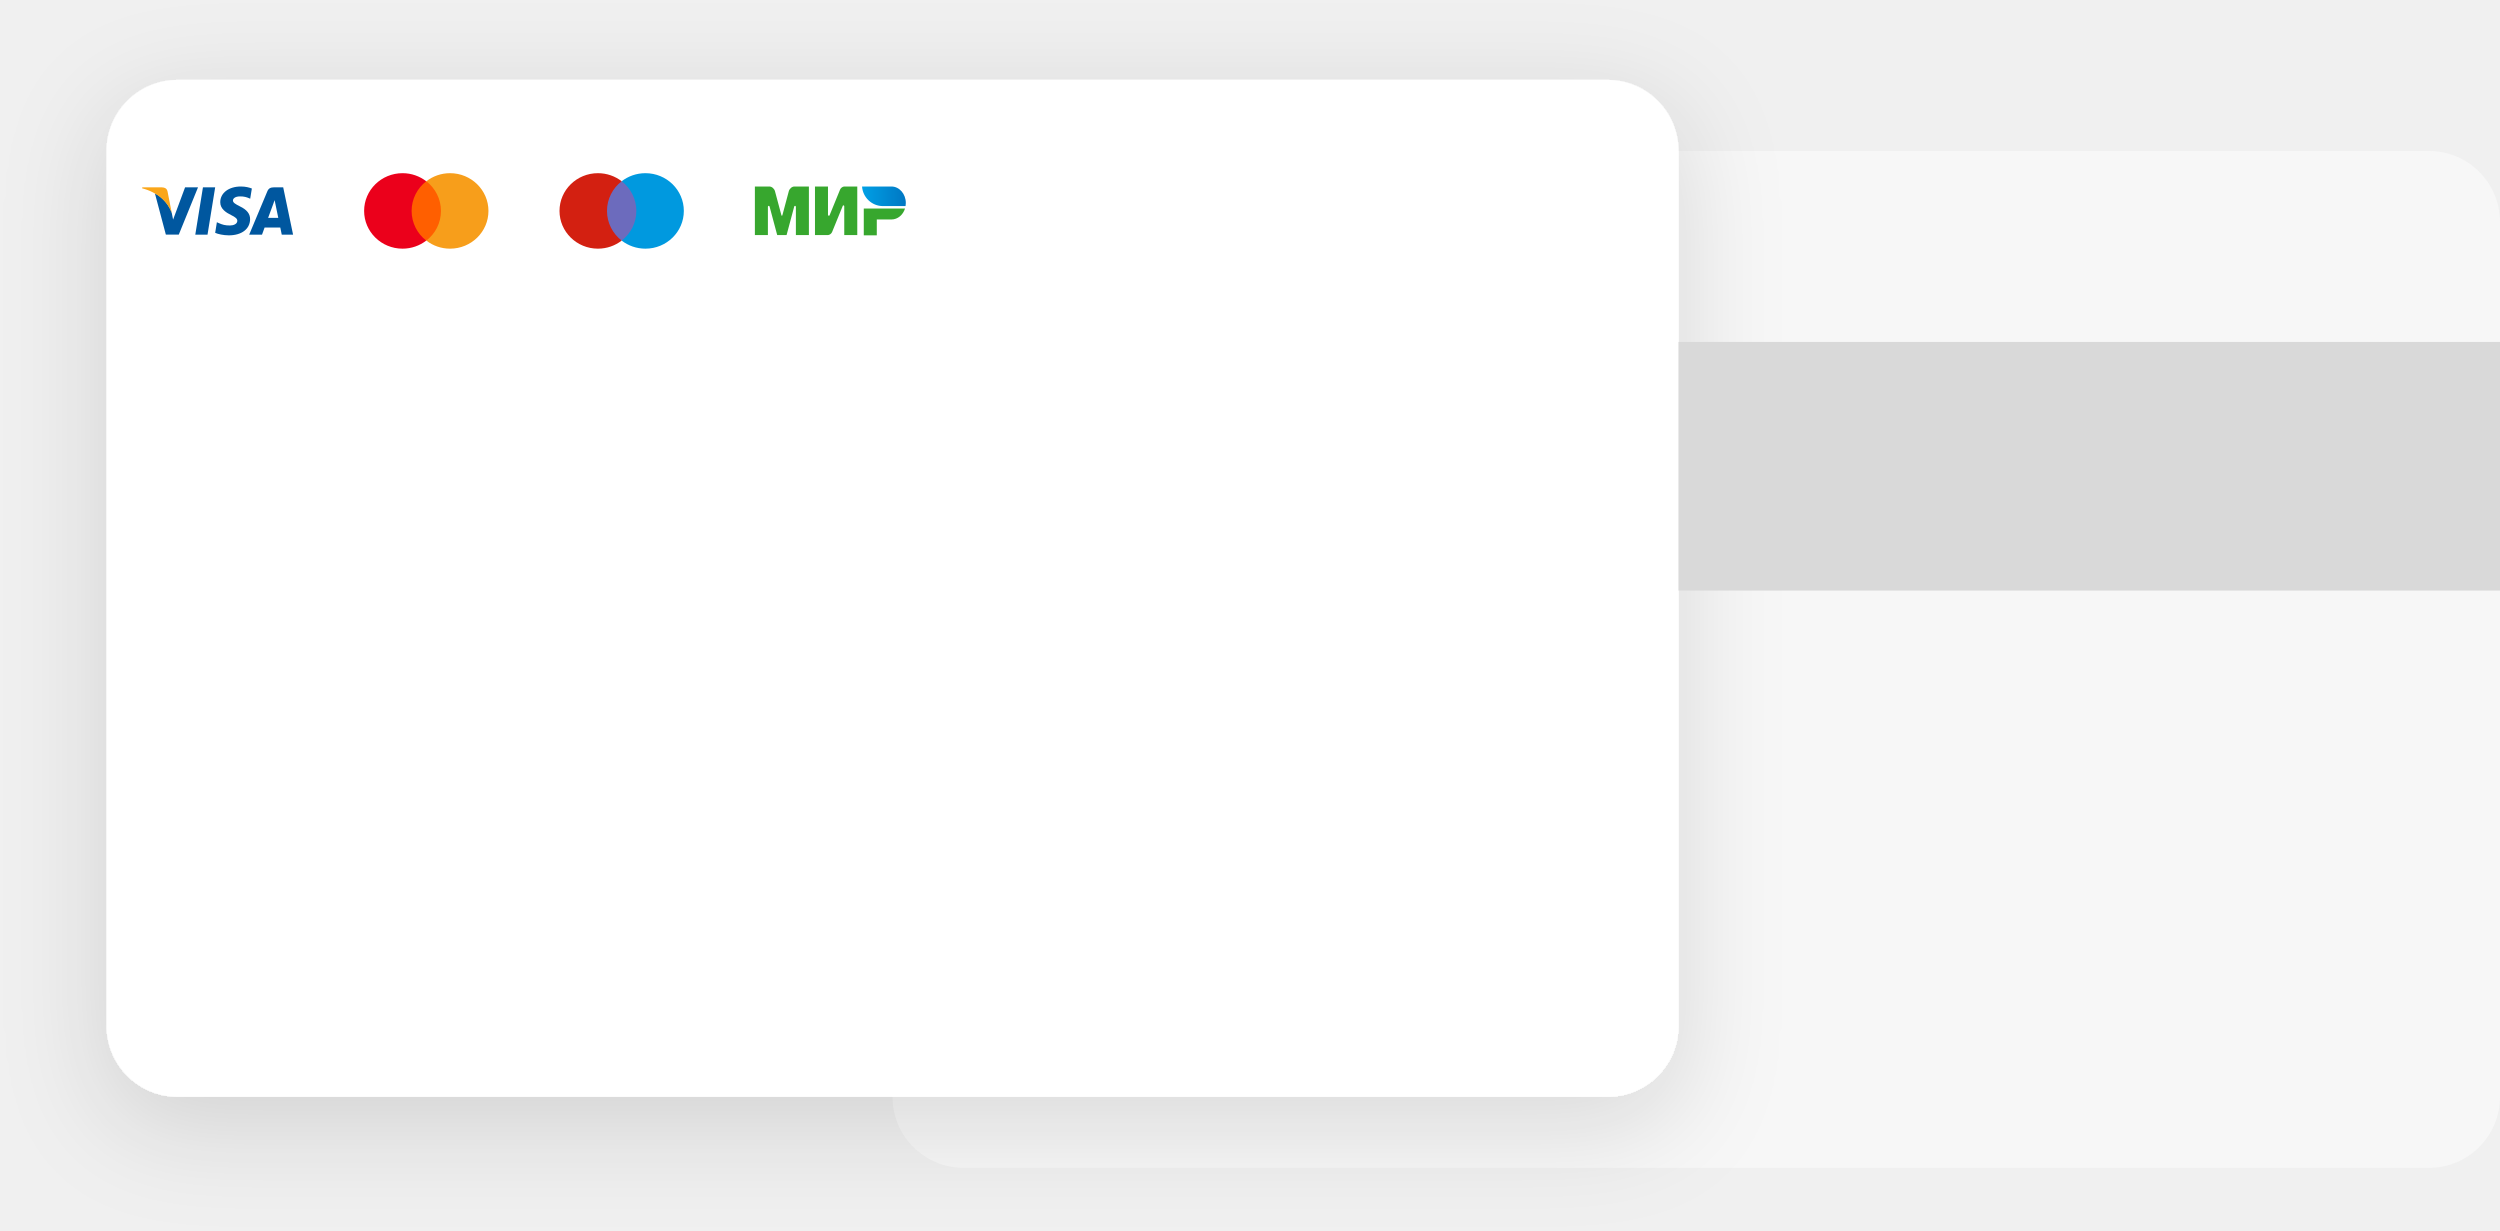
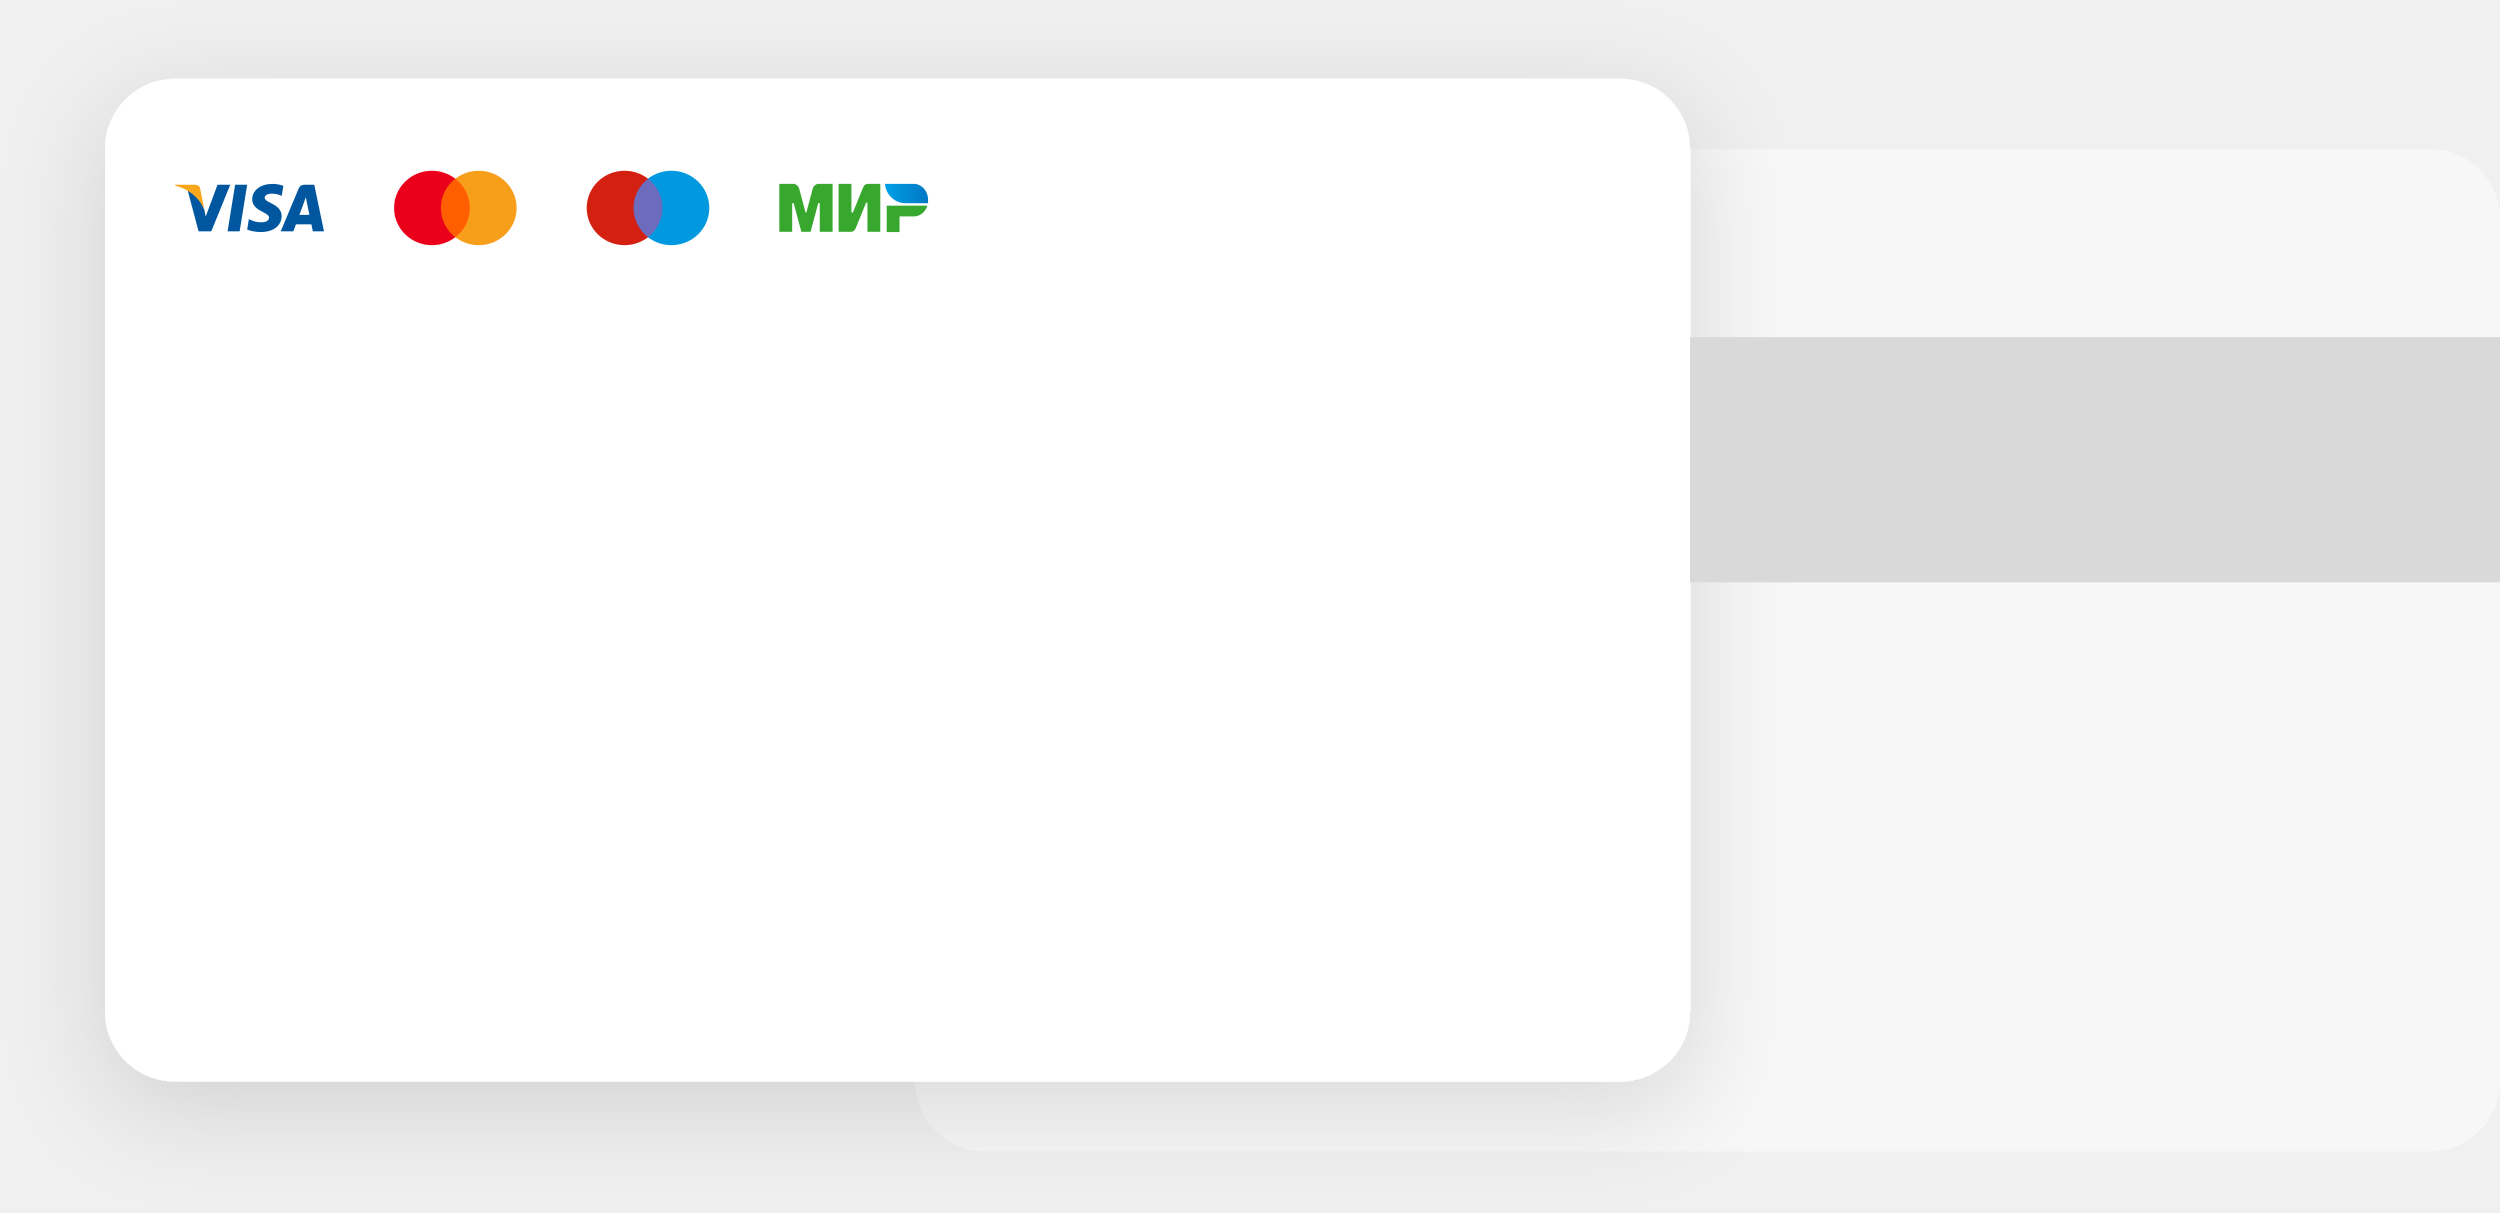
- <svg xmlns="http://www.w3.org/2000/svg" width="563" height="277" viewBox="0 0 563 277" fill="none">
-   <rect x="201" y="34" width="362" height="229" rx="16" fill="#F7F7F7" />
-   <g filter="url(#filter0_d_1774_9020)">
-     <rect x="24" y="18" width="354" height="229" rx="16" fill="white" />
+ <svg xmlns="http://www.w3.org/2000/svg" width="571" height="277" viewBox="0 0 571 277" fill="none">
+   <rect x="209" y="34" width="362" height="229" rx="16" fill="#F7F7F7" />
+   <g filter="url(#filter0_d_2568_12878)">
+     <rect x="24" y="18" width="362" height="229" rx="16" fill="white" />
  </g>
-   <g clip-path="url(#clip0_1774_9020)">
-     <path d="M46.733 52.842H43.979L45.702 42.193H48.456L46.733 52.842Z" fill="#00579F" />
-     <path d="M56.718 42.453C56.174 42.238 55.313 42 54.247 42C51.527 42 49.612 43.45 49.6 45.523C49.578 47.052 50.971 47.902 52.014 48.412C53.08 48.933 53.442 49.273 53.442 49.737C53.431 50.451 52.581 50.779 51.788 50.779C50.688 50.779 50.099 50.61 49.204 50.213L48.841 50.043L48.456 52.433C49.102 52.727 50.292 52.989 51.527 53C54.417 53 56.299 51.572 56.321 49.364C56.332 48.151 55.596 47.222 54.009 46.464C53.046 45.976 52.456 45.648 52.456 45.149C52.467 44.696 52.955 44.232 54.042 44.232C54.938 44.209 55.596 44.424 56.094 44.64L56.343 44.753L56.718 42.453Z" fill="#00579F" />
-     <path d="M60.378 49.069C60.605 48.458 61.478 46.09 61.478 46.09C61.467 46.113 61.704 45.467 61.84 45.071L62.033 45.988C62.033 45.988 62.554 48.537 62.668 49.069C62.237 49.069 60.922 49.069 60.378 49.069ZM63.778 42.193H61.648C60.991 42.193 60.492 42.386 60.208 43.077L56.117 52.842H59.007C59.007 52.842 59.483 51.527 59.585 51.244C59.902 51.244 62.714 51.244 63.121 51.244C63.2 51.618 63.45 52.842 63.45 52.842H66L63.778 42.193Z" fill="#00579F" />
-     <path d="M41.678 42.193L38.981 49.455L38.686 47.982C38.188 46.283 36.624 44.436 34.878 43.518L37.349 52.83H40.262L44.591 42.193H41.678Z" fill="#00579F" />
-     <path d="M36.477 42.193H32.045L32 42.408C35.457 43.292 37.746 45.422 38.687 47.982L37.723 43.088C37.565 42.408 37.077 42.216 36.477 42.193Z" fill="#FAA61A" />
+   <g clip-path="url(#clip0_2568_12878)">
+     <path d="M54.733 52.842H51.979L53.702 42.193H56.456L54.733 52.842Z" fill="#00579F" />
+     <path d="M64.718 42.453C64.174 42.238 63.313 42 62.247 42C59.527 42 57.612 43.45 57.6 45.523C57.578 47.052 58.971 47.902 60.014 48.412C61.08 48.933 61.442 49.273 61.442 49.737C61.431 50.451 60.581 50.779 59.788 50.779C58.688 50.779 58.099 50.61 57.204 50.213L56.841 50.043L56.456 52.433C57.102 52.727 58.292 52.989 59.527 53C62.417 53 64.299 51.572 64.321 49.364C64.332 48.151 63.596 47.222 62.009 46.464C61.046 45.976 60.456 45.648 60.456 45.149C60.467 44.696 60.955 44.232 62.042 44.232C62.938 44.209 63.596 44.424 64.094 44.64L64.343 44.753L64.718 42.453V42.453Z" fill="#00579F" />
+     <path d="M68.378 49.069C68.605 48.458 69.478 46.09 69.478 46.09C69.467 46.113 69.704 45.467 69.84 45.071L70.033 45.988C70.033 45.988 70.555 48.537 70.668 49.069C70.237 49.069 68.922 49.069 68.378 49.069ZM71.778 42.193H69.648C68.991 42.193 68.492 42.386 68.208 43.077L64.117 52.842H67.007C67.007 52.842 67.483 51.527 67.585 51.244C67.902 51.244 70.713 51.244 71.121 51.244C71.201 51.618 71.45 52.842 71.45 52.842H74L71.778 42.193V42.193Z" fill="#00579F" />
+     <path d="M49.678 42.193L46.981 49.455L46.686 47.982C46.188 46.283 44.624 44.436 42.878 43.518L45.349 52.83H48.262L52.591 42.193H49.678V42.193Z" fill="#00579F" />
+     <path d="M44.477 42.193H40.045L40 42.408C43.457 43.292 45.746 45.422 46.687 47.982L45.723 43.088C45.565 42.408 45.077 42.216 44.477 42.193Z" fill="#FAA61A" />
  </g>
-   <g clip-path="url(#clip1_1774_9020)">
-     <path d="M99.786 40.818H92.215V54.182H99.786V40.818Z" fill="#FF5F00" />
-     <path d="M92.695 47.5C92.695 44.785 93.993 42.376 95.988 40.818C94.522 39.685 92.671 39 90.652 39C85.87 39 82 42.801 82 47.5C82 52.199 85.87 56 90.652 56C92.671 56 94.522 55.315 95.988 54.182C93.993 52.647 92.695 50.215 92.695 47.5Z" fill="#EB001B" />
-     <path d="M110 47.5C110 52.199 106.131 56 101.348 56C99.329 56 97.478 55.315 96.012 54.182C98.031 52.624 99.305 50.215 99.305 47.5C99.305 44.785 98.007 42.376 96.012 40.818C97.478 39.685 99.329 39 101.348 39C106.131 39 110 42.825 110 47.5Z" fill="#F79E1B" />
+   <g clip-path="url(#clip1_2568_12878)">
+     <path d="M107.786 40.818H100.215V54.182H107.786V40.818Z" fill="#FF5F00" />
+     <path d="M100.695 47.5C100.695 44.785 101.993 42.376 103.988 40.818C102.522 39.685 100.671 39 98.652 39C93.87 39 90 42.801 90 47.5C90 52.199 93.87 56 98.652 56C100.671 56 102.522 55.315 103.988 54.182C101.993 52.647 100.695 50.215 100.695 47.5Z" fill="#EB001B" />
+     <path d="M118 47.5C118 52.199 114.131 56 109.348 56C107.329 56 105.478 55.315 104.012 54.182C106.031 52.624 107.305 50.215 107.305 47.5C107.305 44.785 106.007 42.376 104.012 40.818C105.478 39.685 107.329 39 109.348 39C114.131 39 118 42.825 118 47.5Z" fill="#F79E1B" />
  </g>
-   <path d="M143.786 54.182H136.214V40.816H143.786V54.182Z" fill="#6C6BBD" />
-   <path d="M136.695 47.5C136.695 44.789 137.987 42.374 140 40.817C138.528 39.679 136.671 39 134.652 39C129.874 39 126 42.806 126 47.5C126 52.194 129.874 56 134.652 56C136.671 56 138.528 55.321 140 54.183C137.987 52.626 136.695 50.211 136.695 47.5Z" fill="#D32011" />
-   <path d="M154 47.5C154 52.194 150.126 56 145.348 56C143.329 56 141.472 55.321 140 54.183C142.013 52.626 143.305 50.211 143.305 47.5C143.305 44.789 142.013 42.374 140 40.817C141.472 39.679 143.329 39 145.348 39C150.126 39 154 42.806 154 47.5Z" fill="#0099DF" />
-   <path fill-rule="evenodd" clip-rule="evenodd" d="M194.523 46.969V52.999H197.454V49.426H200.776C202.174 49.414 203.362 48.393 203.809 46.969H194.523Z" fill="#37A72E" />
-   <path fill-rule="evenodd" clip-rule="evenodd" d="M194.132 42C194.303 44.465 196.343 46.411 198.835 46.411C198.843 46.411 203.931 46.411 203.931 46.411C203.969 46.185 203.989 45.952 203.989 45.713C203.989 43.671 202.547 42.015 200.764 42L194.132 42Z" fill="url(#paint0_linear_1774_9020)" />
-   <path fill-rule="evenodd" clip-rule="evenodd" d="M189.794 46.352L189.797 46.347L189.797 46.347C189.827 46.285 189.885 46.244 189.951 46.244C190.046 46.244 190.124 46.331 190.126 46.439L190.127 46.439V52.944H193.058V42H190.127C189.755 42.014 189.335 42.326 189.179 42.709L186.846 48.426C186.841 48.45 186.832 48.471 186.82 48.491L186.819 48.493L186.819 48.493C186.783 48.551 186.725 48.589 186.658 48.589C186.55 48.589 186.463 48.489 186.463 48.365V42H183.532V52.944H186.463V52.943C186.83 52.921 187.24 52.613 187.394 52.236L189.788 46.367C189.79 46.362 189.792 46.357 189.794 46.352Z" fill="#37A72E" />
-   <path fill-rule="evenodd" clip-rule="evenodd" d="M178.849 46.54L177.136 52.944H175.028L173.314 46.536C173.297 46.433 173.219 46.355 173.124 46.355C173.017 46.355 172.931 46.454 172.931 46.576C172.931 46.577 172.931 46.578 172.931 46.579L172.931 52.944H170V42H172.516H173.265C173.804 42 174.37 42.478 174.527 43.068L175.954 48.401C176.025 48.666 176.14 48.666 176.211 48.401L177.637 43.068C177.795 42.478 178.36 42 178.899 42H179.648H182.164V52.944H179.233V46.579C179.233 46.578 179.233 46.577 179.233 46.576C179.233 46.454 179.146 46.355 179.04 46.355C178.944 46.355 178.865 46.435 178.849 46.54Z" fill="#37A72E" />
-   <rect x="378" y="77" width="185" height="56" fill="#D9D9D9" />
+   <path d="M151.786 54.182H144.214V40.816H151.786V54.182Z" fill="#6C6BBD" />
+   <path d="M144.695 47.5C144.695 44.789 145.987 42.374 148 40.817C146.528 39.679 144.671 39 142.652 39C137.874 39 134 42.806 134 47.5C134 52.194 137.874 56 142.652 56C144.671 56 146.528 55.321 148 54.183C145.987 52.626 144.695 50.211 144.695 47.5Z" fill="#D32011" />
+   <path d="M162 47.5C162 52.194 158.126 56 153.348 56C151.329 56 149.472 55.321 148 54.183C150.013 52.626 151.305 50.211 151.305 47.5C151.305 44.789 150.013 42.374 148 40.817C149.472 39.679 151.329 39 153.348 39C158.126 39 162 42.806 162 47.5Z" fill="#0099DF" />
+   <path fill-rule="evenodd" clip-rule="evenodd" d="M202.523 46.969V52.999H205.454V49.426H208.776C210.174 49.414 211.362 48.393 211.809 46.969H202.523Z" fill="#37A72E" />
+   <path fill-rule="evenodd" clip-rule="evenodd" d="M202.132 42C202.303 44.465 204.343 46.411 206.835 46.411C206.843 46.411 211.931 46.411 211.931 46.411C211.969 46.185 211.989 45.952 211.989 45.713C211.989 43.671 210.547 42.015 208.764 42L202.132 42Z" fill="url(#paint0_linear_2568_12878)" />
+   <path fill-rule="evenodd" clip-rule="evenodd" d="M197.794 46.352L197.797 46.347L197.797 46.347C197.827 46.285 197.885 46.244 197.951 46.244C198.046 46.244 198.124 46.331 198.126 46.439L198.127 46.439V52.944H201.058V42H198.127C197.755 42.014 197.335 42.326 197.179 42.709L194.846 48.426C194.841 48.45 194.832 48.471 194.82 48.491L194.819 48.493L194.819 48.493C194.783 48.551 194.725 48.589 194.658 48.589C194.55 48.589 194.463 48.489 194.463 48.365V42H191.532V52.944H194.463V52.943C194.83 52.921 195.24 52.613 195.394 52.236L197.788 46.367C197.79 46.362 197.792 46.357 197.794 46.352Z" fill="#37A72E" />
+   <path fill-rule="evenodd" clip-rule="evenodd" d="M186.849 46.54L185.136 52.944H183.028L181.314 46.536C181.297 46.433 181.219 46.355 181.124 46.355C181.017 46.355 180.931 46.454 180.931 46.576C180.931 46.577 180.931 46.578 180.931 46.579L180.931 52.944H178V42H180.516H181.265C181.804 42 182.37 42.478 182.527 43.068L183.954 48.401C184.025 48.666 184.14 48.666 184.211 48.401L185.637 43.068C185.795 42.478 186.36 42 186.899 42H187.648H190.164V52.944H187.233V46.579C187.233 46.578 187.233 46.577 187.233 46.576C187.233 46.454 187.146 46.355 187.04 46.355C186.944 46.355 186.865 46.435 186.849 46.54Z" fill="#37A72E" />
+   <rect x="386" y="77" width="185" height="56" fill="#D9D9D9" />
  <defs>
-     <filter id="filter0_d_1774_9020" x="0" y="0" width="402" height="277" filterUnits="userSpaceOnUse" color-interpolation-filters="sRGB">
+     <filter id="filter0_d_2568_12878" x="0" y="0" width="410" height="277" filterUnits="userSpaceOnUse" color-interpolation-filters="sRGB">
      <feFlood flood-opacity="0" result="BackgroundImageFix" />
      <feColorMatrix in="SourceAlpha" type="matrix" values="0 0 0 0 0 0 0 0 0 0 0 0 0 0 0 0 0 0 127 0" result="hardAlpha" />
-       <feMorphology radius="1" operator="dilate" in="SourceAlpha" result="effect1_dropShadow_1774_9020" />
+       <feMorphology radius="1" operator="dilate" in="SourceAlpha" result="effect1_dropShadow_2568_12878" />
      <feOffset dy="6" />
      <feGaussianBlur stdDeviation="11.5" />
      <feComposite in2="hardAlpha" operator="out" />
      <feColorMatrix type="matrix" values="0 0 0 0 0 0 0 0 0 0 0 0 0 0 0 0 0 0 0.12 0" />
-       <feBlend mode="normal" in2="BackgroundImageFix" result="effect1_dropShadow_1774_9020" />
-       <feBlend mode="normal" in="SourceGraphic" in2="effect1_dropShadow_1774_9020" result="shape" />
+       <feBlend mode="normal" in2="BackgroundImageFix" result="effect1_dropShadow_2568_12878" />
+       <feBlend mode="normal" in="SourceGraphic" in2="effect1_dropShadow_2568_12878" result="shape" />
    </filter>
-     <linearGradient id="paint0_linear_1774_9020" x1="194.132" y1="44.206" x2="203.989" y2="44.206" gradientUnits="userSpaceOnUse">
+     <linearGradient id="paint0_linear_2568_12878" x1="202.132" y1="44.206" x2="211.989" y2="44.206" gradientUnits="userSpaceOnUse">
      <stop stop-color="#00A0E5" />
      <stop offset="1" stop-color="#0077C3" />
    </linearGradient>
-     <clipPath id="clip0_1774_9020">
-       <rect width="34" height="11" fill="white" transform="translate(32 42)" />
+     <clipPath id="clip0_2568_12878">
+       <rect width="34" height="11" fill="white" transform="translate(40 42)" />
    </clipPath>
-     <clipPath id="clip1_1774_9020">
-       <rect width="28" height="17" fill="white" transform="translate(82 39)" />
+     <clipPath id="clip1_2568_12878">
+       <rect width="28" height="17" fill="white" transform="translate(90 39)" />
    </clipPath>
  </defs>
</svg>
